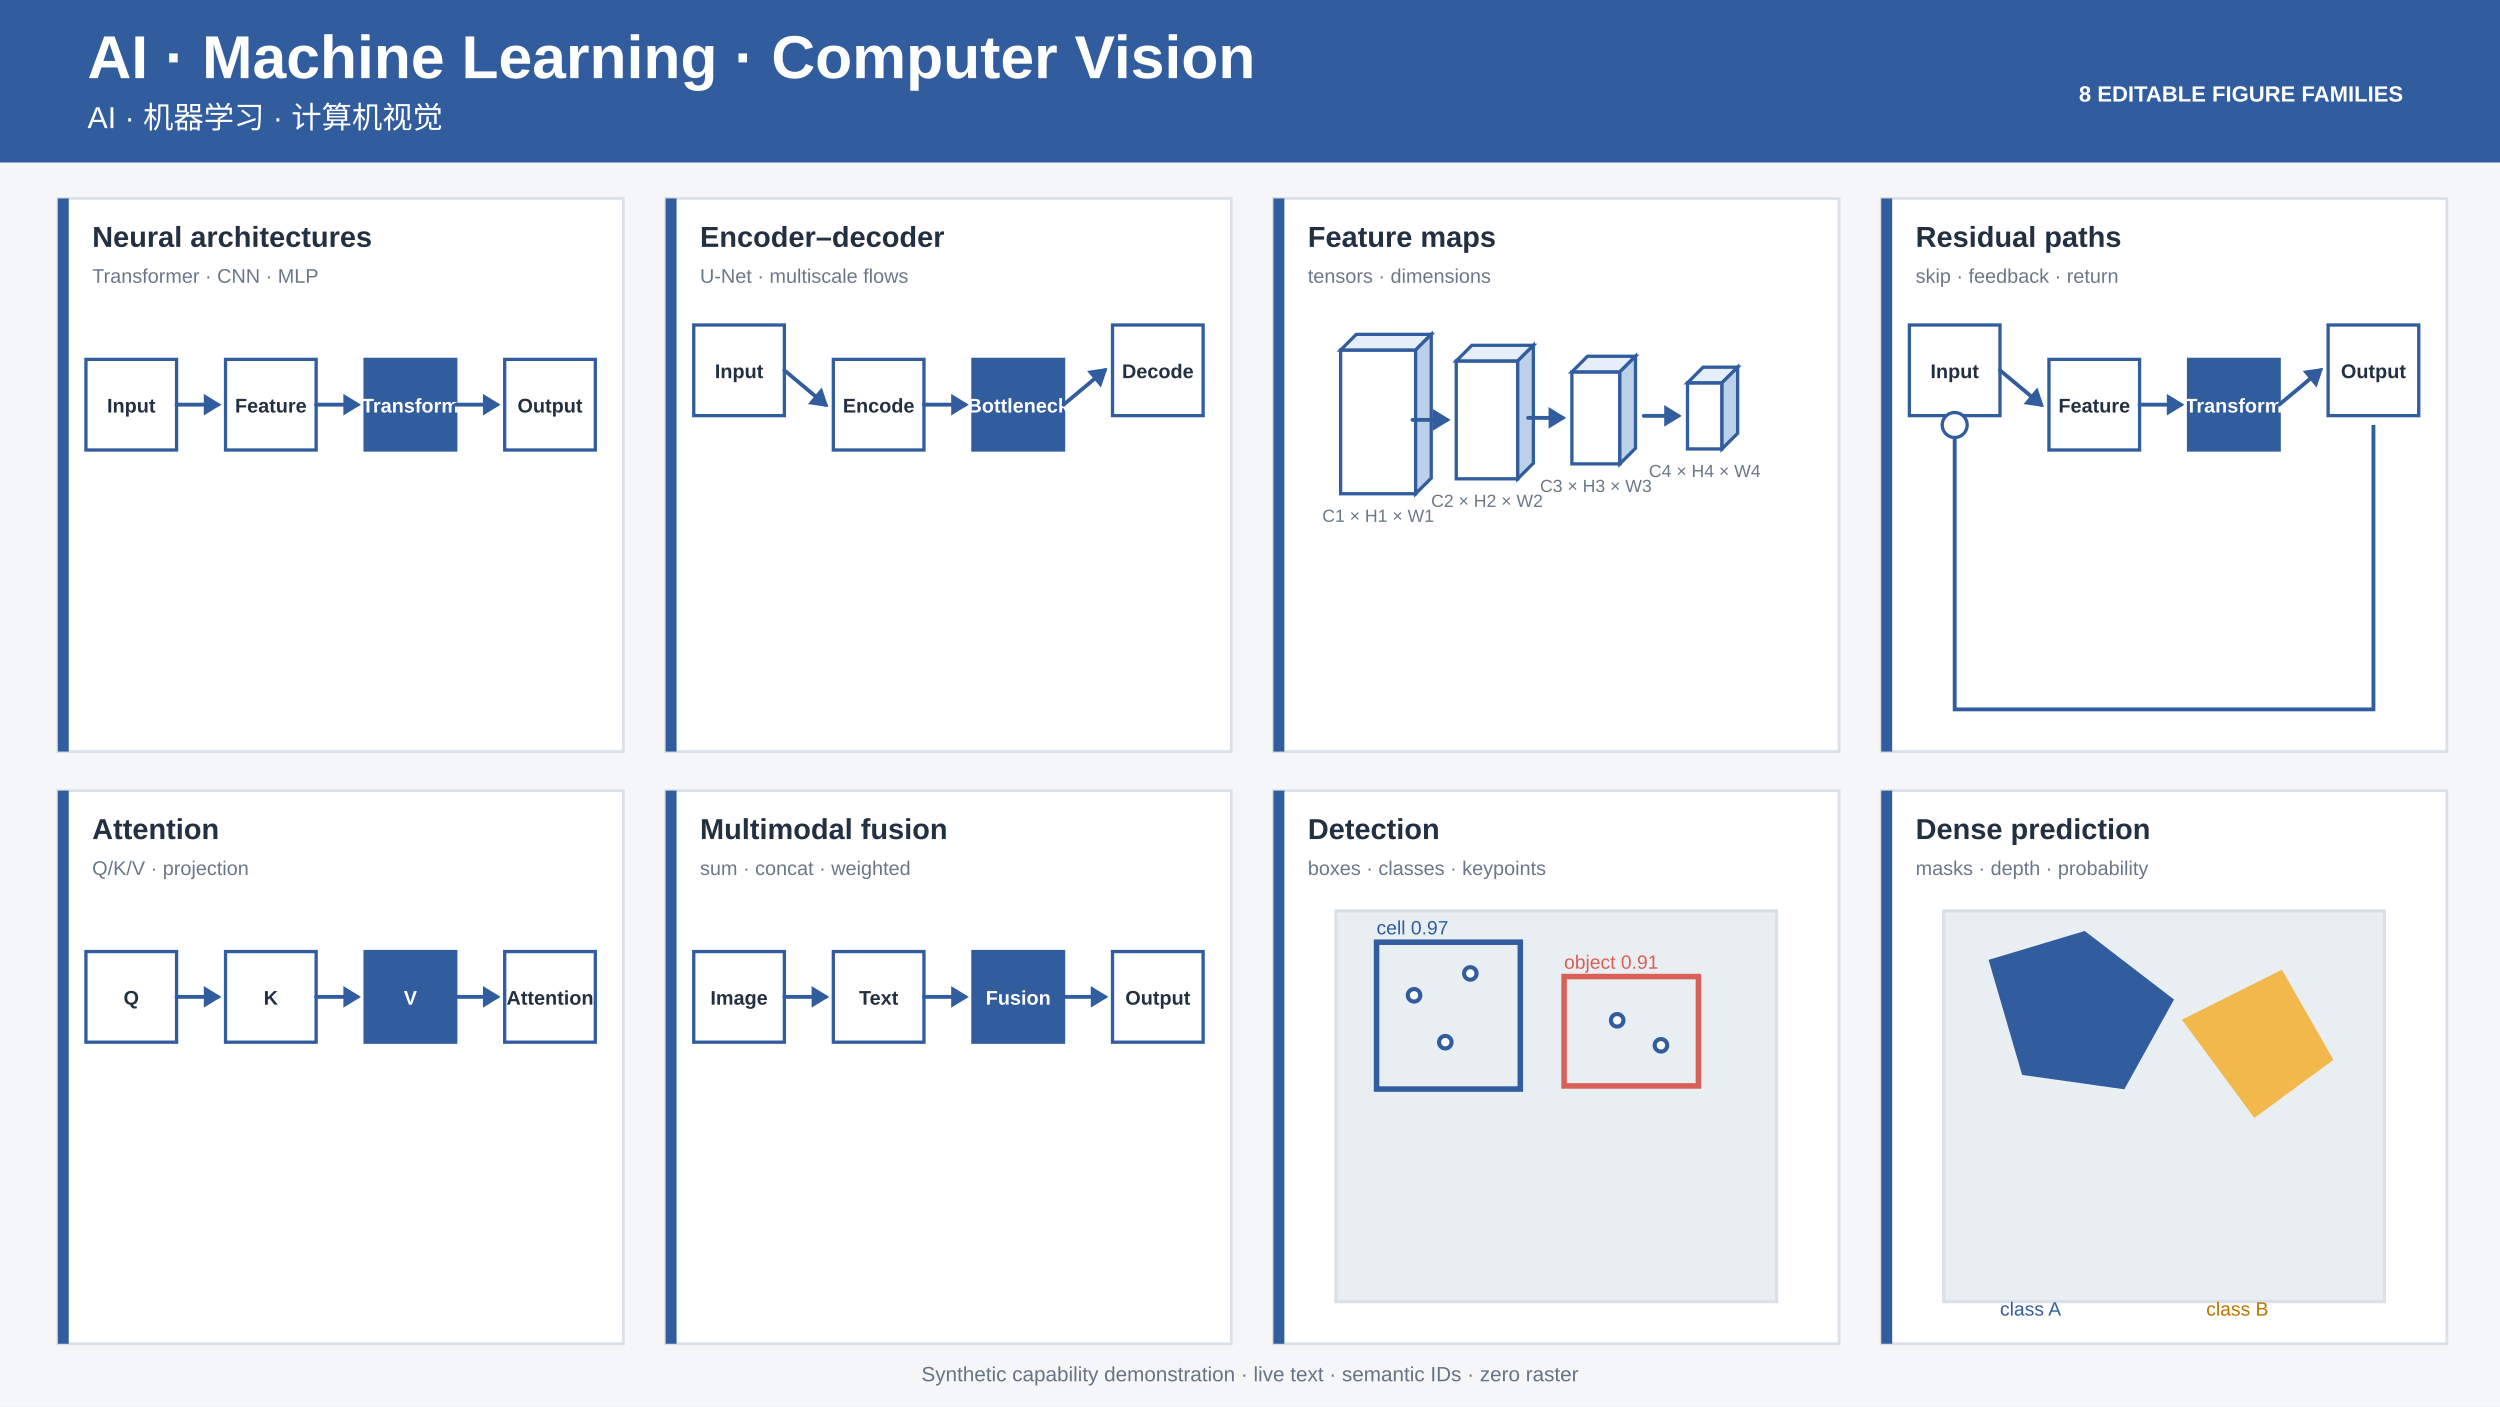
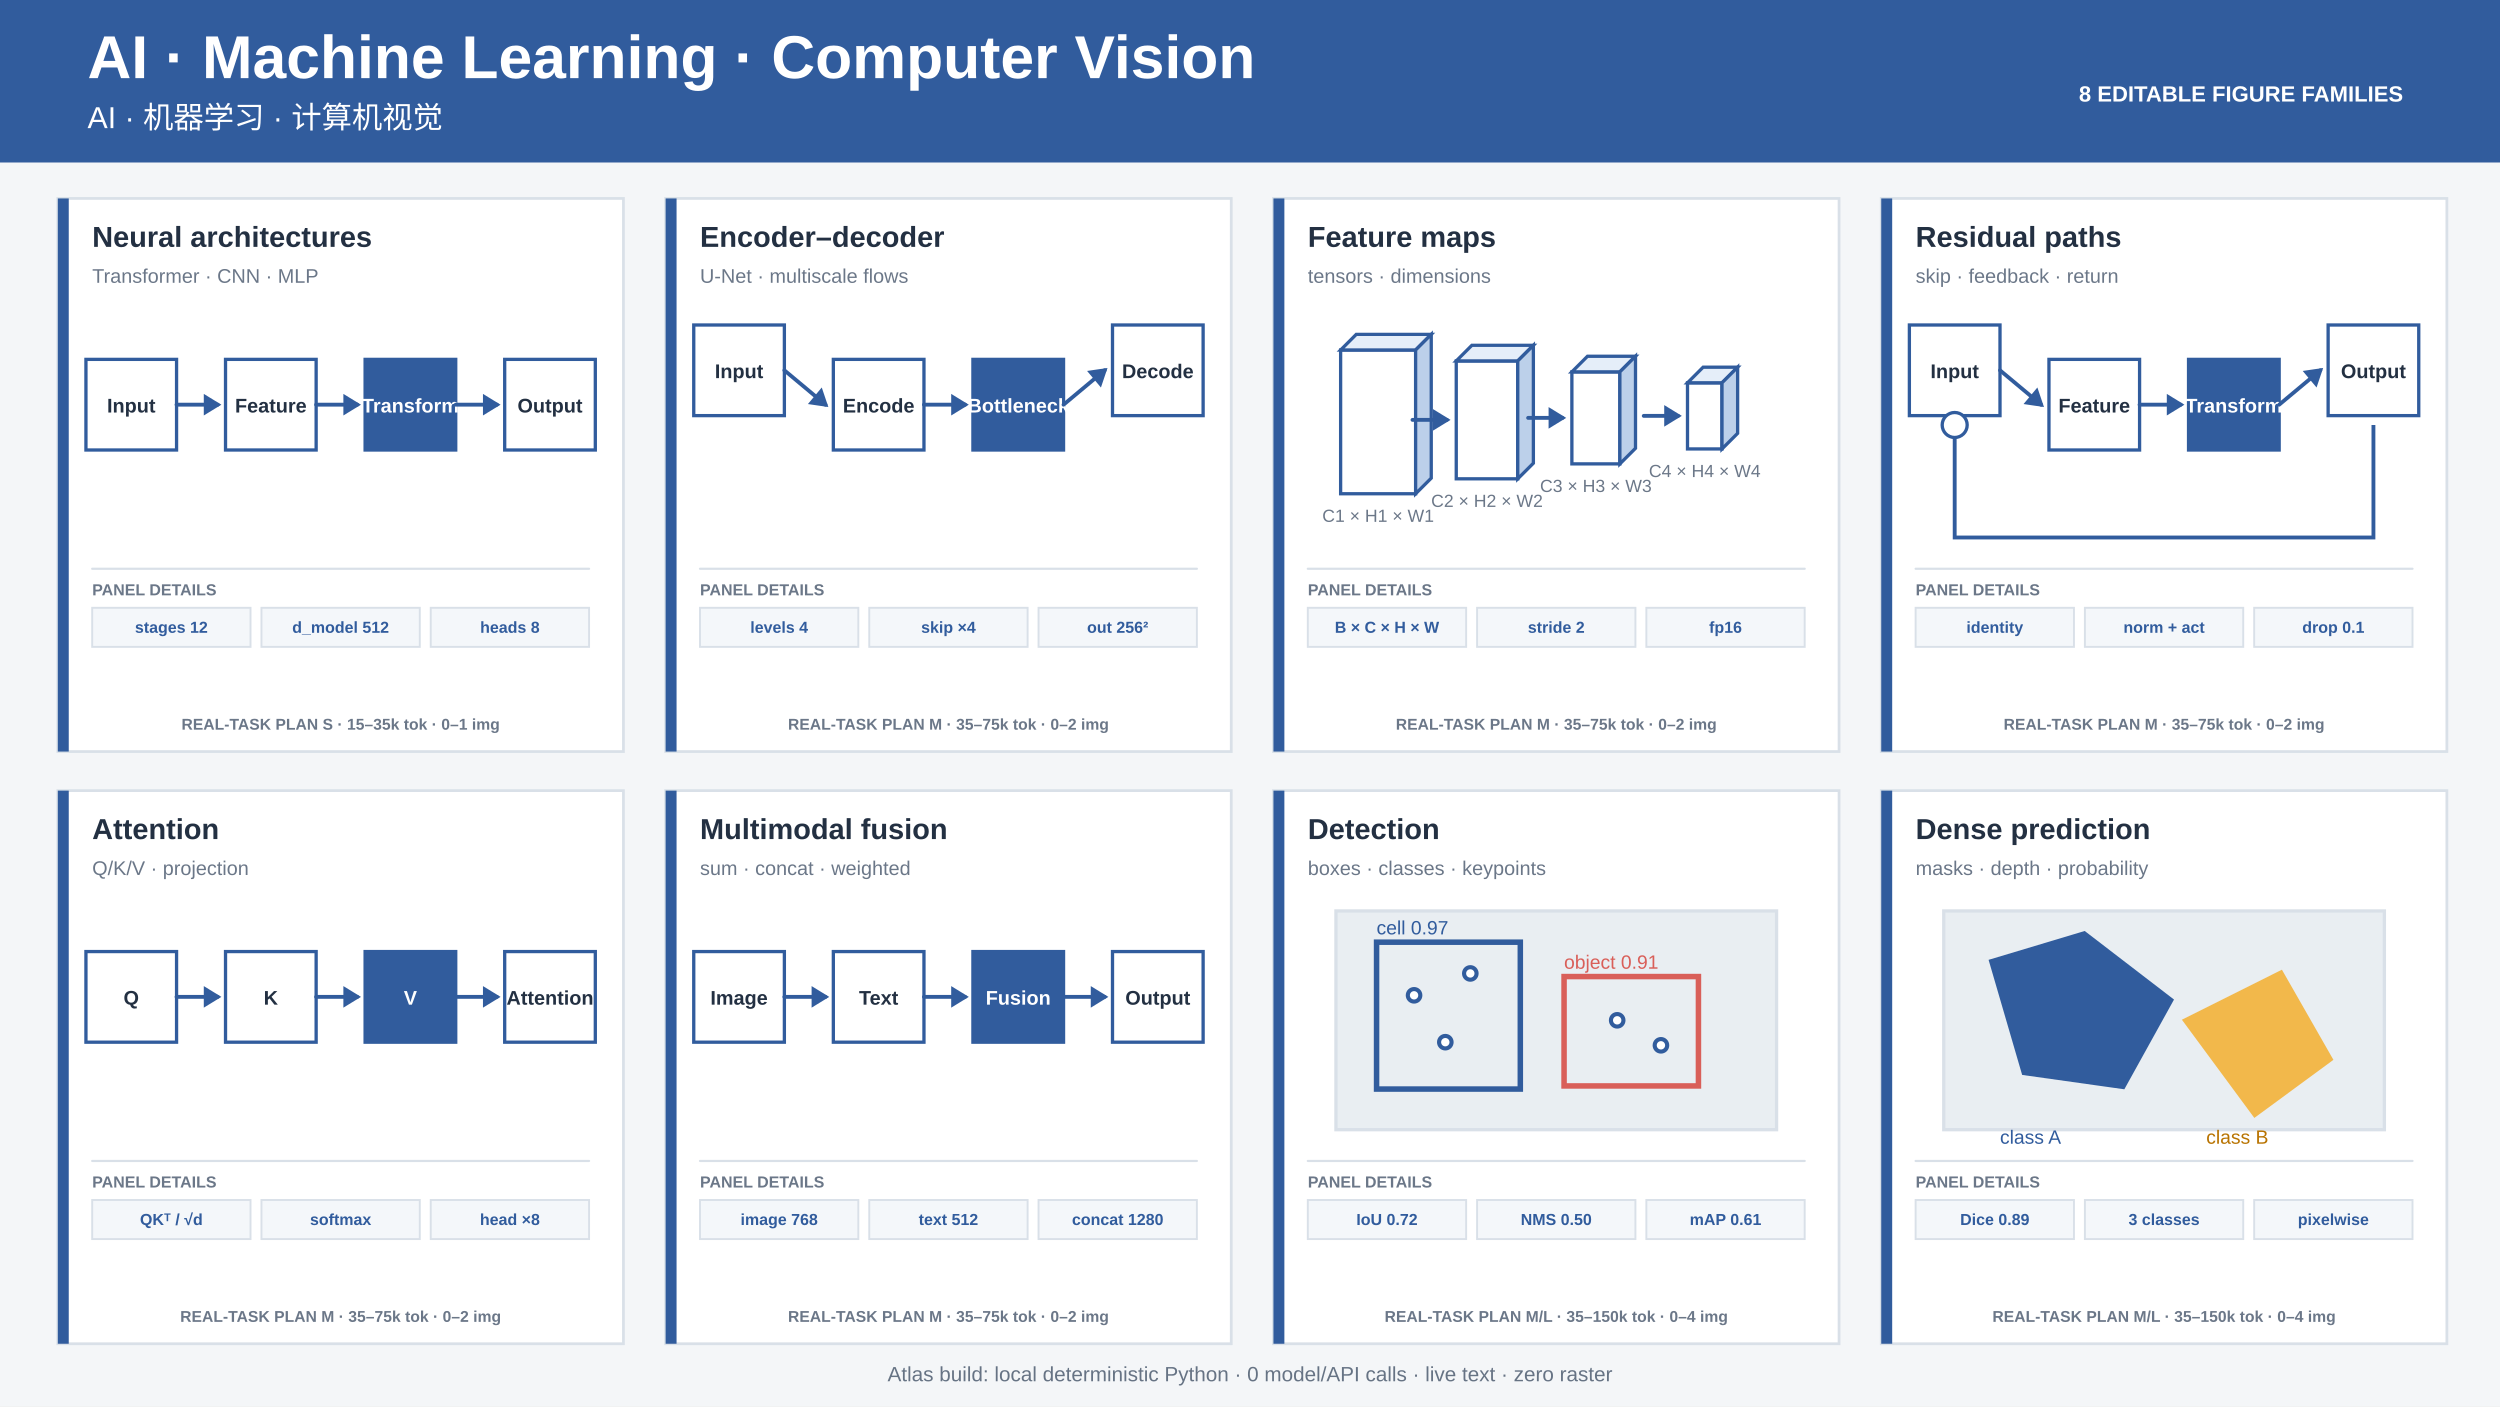
<svg xmlns="http://www.w3.org/2000/svg" width="320mm" height="180mm" viewBox="0 0 1209.449 680.315">
  <rect id="page-background" x="0" y="0" width="1209.449" height="680.315" fill="#F4F6F8" />
  <g id="raster-base" aria-label="Cleaned raster base">
</g>
  <g id="vector-overlay" aria-label="Editable vector overlay">
    <rect id="atlas.header.band" x="0" y="0" width="1209.449" height="78.614" fill="#315C9D" stroke="none" stroke-width="0.832px" />
    <text id="atlas.title" x="42.331" y="37.795" text-anchor="start" font-family="Arial" font-size="29.333px" fill="#FFFFFF" font-weight="bold" font-style="normal">AI · Machine Learning · Computer Vision</text>
    <text id="atlas.title.zh" x="42.331" y="61.984" text-anchor="start" font-family="Arial" font-size="14.667px" fill="#FFFFFF" font-weight="normal" font-style="normal">AI · 机器学习 · 计算机视觉</text>
    <text id="atlas.badge" x="1162.583" y="49.134" text-anchor="end" font-family="Arial" font-size="10.667px" fill="#FFFFFF" font-weight="bold" font-style="normal">8 EDITABLE FIGURE FAMILIES</text>
    <g id="card.01.pipeline" aria-label="Neural architectures: Transformer · CNN · MLP">
      <rect id="card.01.pipeline.card" x="27.968" y="96" width="273.638" height="267.591" fill="#FFFFFF" stroke="#D9E0E8" stroke-width="1.333px" />
      <rect id="card.01.pipeline.accent" x="27.968" y="96" width="5.291" height="267.591" fill="#315C9D" stroke="none" stroke-width="0.832px" />
      <text id="card.01.pipeline.title" x="44.598" y="119.433" text-anchor="start" font-family="Arial" font-size="14px" fill="#233042" font-weight="bold" font-style="normal">Neural architectures</text>
      <text id="card.01.pipeline.subtitle" x="44.598" y="136.819" text-anchor="start" font-family="Arial" font-size="9.6px" fill="#6B7788" font-weight="normal" font-style="normal">Transformer · CNN · MLP</text>
      <rect id="card.01.pipeline.block.0" x="41.575" y="173.858" width="43.843" height="43.843" fill="#FFFFFF" stroke="#315C9D" stroke-width="1.6px" />
      <text id="card.01.pipeline.label.0" x="63.496" y="199.559" text-anchor="middle" font-family="Arial" font-size="9.6px" fill="#233042" font-weight="bold" font-style="normal">Input</text>
      <rect id="card.01.pipeline.block.1" x="109.102" y="173.858" width="43.843" height="43.843" fill="#FFFFFF" stroke="#315C9D" stroke-width="1.6px" />
      <text id="card.01.pipeline.label.1" x="131.024" y="199.559" text-anchor="middle" font-family="Arial" font-size="9.6px" fill="#233042" font-weight="bold" font-style="normal">Feature</text>
      <line id="card.01.pipeline.flow.1.shaft" x1="85.417" y1="195.78" x2="105.323" y2="195.78" stroke="#315C9D" stroke-width="1.867px" stroke-linecap="round" />
      <polygon id="card.01.pipeline.flow.1.head" points="105.323,195.78 99.523,199.335 99.523,192.224" fill="#315C9D" stroke="#315C9D" stroke-width="1.867px" stroke-linecap="butt" stroke-linejoin="miter" />
      <rect id="card.01.pipeline.block.2" x="176.63" y="173.858" width="43.843" height="43.843" fill="#315C9D" stroke="#315C9D" stroke-width="1.6px" />
      <text id="card.01.pipeline.label.2" x="198.551" y="199.559" text-anchor="middle" font-family="Arial" font-size="9.6px" fill="#FFFFFF" font-weight="bold" font-style="normal">Transform</text>
      <line id="card.01.pipeline.flow.2.shaft" x1="152.945" y1="195.78" x2="172.85" y2="195.78" stroke="#315C9D" stroke-width="1.867px" stroke-linecap="round" />
      <polygon id="card.01.pipeline.flow.2.head" points="172.85,195.78 167.05,199.335 167.05,192.224" fill="#315C9D" stroke="#315C9D" stroke-width="1.867px" stroke-linecap="butt" stroke-linejoin="miter" />
      <rect id="card.01.pipeline.block.3" x="244.157" y="173.858" width="43.843" height="43.843" fill="#FFFFFF" stroke="#315C9D" stroke-width="1.6px" />
      <text id="card.01.pipeline.label.3" x="266.079" y="199.559" text-anchor="middle" font-family="Arial" font-size="9.6px" fill="#233042" font-weight="bold" font-style="normal">Output</text>
      <line id="card.01.pipeline.flow.3.shaft" x1="220.472" y1="195.78" x2="240.378" y2="195.78" stroke="#315C9D" stroke-width="1.867px" stroke-linecap="round" />
      <polygon id="card.01.pipeline.flow.3.head" points="240.378,195.78 234.578,199.335 234.578,192.224" fill="#315C9D" stroke="#315C9D" stroke-width="1.867px" stroke-linecap="butt" stroke-linejoin="miter" />
+       <line id="card.01.pipeline.detail.rule" x1="44.598" y1="275.15" x2="284.976" y2="275.15" stroke="#D9E0E8" stroke-width="1.067px" stroke-linecap="round" />
+       <text id="card.01.pipeline.detail.heading" x="44.598" y="288" text-anchor="start" font-family="Arial" font-size="7.733px" fill="#6B7788" font-weight="bold" font-style="normal">PANEL DETAILS</text>
+       <rect id="card.01.pipeline.detail.chip.0" x="44.598" y="294.047" width="76.598" height="18.898" fill="#F4F7FA" stroke="#D9E0E8" stroke-width="0.933px" />
+       <text id="card.01.pipeline.detail.value.0" x="82.898" y="306.142" text-anchor="middle" font-family="Arial" font-size="7.733px" fill="#315C9D" font-weight="bold" font-style="normal">stages 12</text>
+       <rect id="card.01.pipeline.detail.chip.1" x="126.488" y="294.047" width="76.598" height="18.898" fill="#F4F7FA" stroke="#D9E0E8" stroke-width="0.933px" />
+       <text id="card.01.pipeline.detail.value.1" x="164.787" y="306.142" text-anchor="middle" font-family="Arial" font-size="7.733px" fill="#315C9D" font-weight="bold" font-style="normal">d_model 512</text>
+       <rect id="card.01.pipeline.detail.chip.2" x="208.378" y="294.047" width="76.598" height="18.898" fill="#F4F7FA" stroke="#D9E0E8" stroke-width="0.933px" />
+       <text id="card.01.pipeline.detail.value.2" x="246.677" y="306.142" text-anchor="middle" font-family="Arial" font-size="7.733px" fill="#315C9D" font-weight="bold" font-style="normal">heads 8</text>
+       <text id="card.01.pipeline.consumption" x="164.787" y="353.008" text-anchor="middle" font-family="Arial" font-size="7.6px" fill="#6B7788" font-weight="bold" font-style="normal">REAL-TASK PLAN S · 15–35k tok · 0–1 img</text>
    </g>
    <g id="card.02.encoder" aria-label="Encoder–decoder: U-Net · multiscale flows">
      <rect id="card.02.encoder.card" x="322.016" y="96" width="273.638" height="267.591" fill="#FFFFFF" stroke="#D9E0E8" stroke-width="1.333px" />
      <rect id="card.02.encoder.accent" x="322.016" y="96" width="5.291" height="267.591" fill="#315C9D" stroke="none" stroke-width="0.832px" />
      <text id="card.02.encoder.title" x="338.646" y="119.433" text-anchor="start" font-family="Arial" font-size="14px" fill="#233042" font-weight="bold" font-style="normal">Encoder–decoder</text>
      <text id="card.02.encoder.subtitle" x="338.646" y="136.819" text-anchor="start" font-family="Arial" font-size="9.6px" fill="#6B7788" font-weight="normal" font-style="normal">U-Net · multiscale flows</text>
      <rect id="card.02.encoder.block.0" x="335.622" y="157.228" width="43.843" height="43.843" fill="#FFFFFF" stroke="#315C9D" stroke-width="1.6px" />
      <text id="card.02.encoder.label.0" x="357.543" y="182.929" text-anchor="middle" font-family="Arial" font-size="9.6px" fill="#233042" font-weight="bold" font-style="normal">Input</text>
      <rect id="card.02.encoder.block.1" x="403.15" y="173.858" width="43.843" height="43.843" fill="#FFFFFF" stroke="#315C9D" stroke-width="1.6px" />
      <text id="card.02.encoder.label.1" x="425.071" y="199.559" text-anchor="middle" font-family="Arial" font-size="9.6px" fill="#233042" font-weight="bold" font-style="normal">Encode</text>
      <line id="card.02.encoder.flow.1.shaft" x1="379.465" y1="179.15" x2="399.37" y2="195.78" stroke="#315C9D" stroke-width="1.867px" stroke-linecap="round" />
      <polygon id="card.02.encoder.flow.1.head" points="399.37,195.78 392.639,194.79 397.199,189.332" fill="#315C9D" stroke="#315C9D" stroke-width="1.867px" stroke-linecap="butt" stroke-linejoin="miter" />
      <rect id="card.02.encoder.block.2" x="470.677" y="173.858" width="43.843" height="43.843" fill="#315C9D" stroke="#315C9D" stroke-width="1.6px" />
      <text id="card.02.encoder.label.2" x="492.598" y="199.559" text-anchor="middle" font-family="Arial" font-size="9.6px" fill="#FFFFFF" font-weight="bold" font-style="normal">Bottleneck</text>
      <line id="card.02.encoder.flow.2.shaft" x1="446.992" y1="195.78" x2="466.898" y2="195.78" stroke="#315C9D" stroke-width="1.867px" stroke-linecap="round" />
      <polygon id="card.02.encoder.flow.2.head" points="466.898,195.78 461.098,199.335 461.098,192.224" fill="#315C9D" stroke="#315C9D" stroke-width="1.867px" stroke-linecap="butt" stroke-linejoin="miter" />
      <rect id="card.02.encoder.block.3" x="538.205" y="157.228" width="43.843" height="43.843" fill="#FFFFFF" stroke="#315C9D" stroke-width="1.6px" />
      <text id="card.02.encoder.label.3" x="560.126" y="182.929" text-anchor="middle" font-family="Arial" font-size="9.6px" fill="#233042" font-weight="bold" font-style="normal">Decode</text>
      <line id="card.02.encoder.flow.3.shaft" x1="514.52" y1="195.78" x2="534.425" y2="179.15" stroke="#315C9D" stroke-width="1.867px" stroke-linecap="round" />
      <polygon id="card.02.encoder.flow.3.head" points="534.425,179.15 532.254,185.597 527.694,180.139" fill="#315C9D" stroke="#315C9D" stroke-width="1.867px" stroke-linecap="butt" stroke-linejoin="miter" />
+       <line id="card.02.encoder.detail.rule" x1="338.646" y1="275.15" x2="579.024" y2="275.15" stroke="#D9E0E8" stroke-width="1.067px" stroke-linecap="round" />
+       <text id="card.02.encoder.detail.heading" x="338.646" y="288" text-anchor="start" font-family="Arial" font-size="7.733px" fill="#6B7788" font-weight="bold" font-style="normal">PANEL DETAILS</text>
+       <rect id="card.02.encoder.detail.chip.0" x="338.646" y="294.047" width="76.598" height="18.898" fill="#F4F7FA" stroke="#D9E0E8" stroke-width="0.933px" />
+       <text id="card.02.encoder.detail.value.0" x="376.945" y="306.142" text-anchor="middle" font-family="Arial" font-size="7.733px" fill="#315C9D" font-weight="bold" font-style="normal">levels 4</text>
+       <rect id="card.02.encoder.detail.chip.1" x="420.535" y="294.047" width="76.598" height="18.898" fill="#F4F7FA" stroke="#D9E0E8" stroke-width="0.933px" />
+       <text id="card.02.encoder.detail.value.1" x="458.835" y="306.142" text-anchor="middle" font-family="Arial" font-size="7.733px" fill="#315C9D" font-weight="bold" font-style="normal">skip ×4</text>
+       <rect id="card.02.encoder.detail.chip.2" x="502.425" y="294.047" width="76.598" height="18.898" fill="#F4F7FA" stroke="#D9E0E8" stroke-width="0.933px" />
+       <text id="card.02.encoder.detail.value.2" x="540.724" y="306.142" text-anchor="middle" font-family="Arial" font-size="7.733px" fill="#315C9D" font-weight="bold" font-style="normal">out 256²</text>
+       <text id="card.02.encoder.consumption" x="458.835" y="353.008" text-anchor="middle" font-family="Arial" font-size="7.6px" fill="#6B7788" font-weight="bold" font-style="normal">REAL-TASK PLAN M · 35–75k tok · 0–2 img</text>
    </g>
    <g id="card.03.cuboids" aria-label="Feature maps: tensors · dimensions">
      <rect id="card.03.cuboids.card" x="616.063" y="96" width="273.638" height="267.591" fill="#FFFFFF" stroke="#D9E0E8" stroke-width="1.333px" />
      <rect id="card.03.cuboids.accent" x="616.063" y="96" width="5.291" height="267.591" fill="#315C9D" stroke="none" stroke-width="0.832px" />
      <text id="card.03.cuboids.title" x="632.693" y="119.433" text-anchor="start" font-family="Arial" font-size="14px" fill="#233042" font-weight="bold" font-style="normal">Feature maps</text>
      <text id="card.03.cuboids.subtitle" x="632.693" y="136.819" text-anchor="start" font-family="Arial" font-size="9.6px" fill="#6B7788" font-weight="normal" font-style="normal">tensors · dimensions</text>
      <rect id="card.03.cuboids.tensor.0.front" x="648.567" y="169.323" width="36.283" height="69.543" fill="#FFFFFF" stroke="#315C9D" stroke-width="1.6px" />
      <polygon id="card.03.cuboids.tensor.0.top" points="648.567,169.323 656.126,161.764 692.409,161.764 684.85,169.323" fill="#E5EEF9" stroke="#315C9D" stroke-width="1.6px" stroke-linecap="butt" stroke-linejoin="miter" />
      <polygon id="card.03.cuboids.tensor.0.side" points="684.85,169.323 692.409,161.764 692.409,231.307 684.85,238.866" fill="#BCD0EA" stroke="#315C9D" stroke-width="1.6px" stroke-linecap="butt" stroke-linejoin="miter" />
      <text id="card.03.cuboids.dim.0" x="666.709" y="252.472" text-anchor="middle" font-family="Arial" font-size="8.533px" fill="#6B7788" font-weight="normal" font-style="normal">C1 × H1 × W1</text>
      <rect id="card.03.cuboids.tensor.1.front" x="704.504" y="174.614" width="29.752" height="57.026" fill="#FFFFFF" stroke="#315C9D" stroke-width="1.6px" />
      <polygon id="card.03.cuboids.tensor.1.top" points="704.504,174.614 712.063,167.055 741.815,167.055 734.256,174.614" fill="#E5EEF9" stroke="#315C9D" stroke-width="1.6px" stroke-linecap="butt" stroke-linejoin="miter" />
      <polygon id="card.03.cuboids.tensor.1.side" points="734.256,174.614 741.815,167.055 741.815,224.081 734.256,231.64" fill="#BCD0EA" stroke="#315C9D" stroke-width="1.6px" stroke-linecap="butt" stroke-linejoin="miter" />
      <text id="card.03.cuboids.dim.1" x="719.38" y="245.246" text-anchor="middle" font-family="Arial" font-size="8.533px" fill="#6B7788" font-weight="normal" font-style="normal">C2 × H2 × W2</text>
      <line id="card.03.cuboids.flow.1.shaft" x1="683.339" y1="203.127" x2="699.968" y2="203.127" stroke="#315C9D" stroke-width="1.867px" stroke-linecap="round" />
      <polygon id="card.03.cuboids.flow.1.head" points="699.968,203.127 694.169,206.683 694.169,199.571" fill="#315C9D" stroke="#315C9D" stroke-width="1.867px" stroke-linecap="butt" stroke-linejoin="miter" />
      <rect id="card.03.cuboids.tensor.2.front" x="760.441" y="179.905" width="23.221" height="44.508" fill="#FFFFFF" stroke="#315C9D" stroke-width="1.6px" />
      <polygon id="card.03.cuboids.tensor.2.top" points="760.441,179.905 768,172.346 791.221,172.346 783.662,179.905" fill="#E5EEF9" stroke="#315C9D" stroke-width="1.6px" stroke-linecap="butt" stroke-linejoin="miter" />
      <polygon id="card.03.cuboids.tensor.2.side" points="783.662,179.905 791.221,172.346 791.221,216.854 783.662,224.413" fill="#BCD0EA" stroke="#315C9D" stroke-width="1.6px" stroke-linecap="butt" stroke-linejoin="miter" />
      <text id="card.03.cuboids.dim.2" x="772.052" y="238.019" text-anchor="middle" font-family="Arial" font-size="8.533px" fill="#6B7788" font-weight="normal" font-style="normal">C3 × H3 × W3</text>
      <line id="card.03.cuboids.flow.2.shaft" x1="739.276" y1="202.159" x2="755.905" y2="202.159" stroke="#315C9D" stroke-width="1.867px" stroke-linecap="round" />
      <polygon id="card.03.cuboids.flow.2.head" points="755.905,202.159 750.106,205.715 750.106,198.603" fill="#315C9D" stroke="#315C9D" stroke-width="1.867px" stroke-linecap="butt" stroke-linejoin="miter" />
      <rect id="card.03.cuboids.tensor.3.front" x="816.378" y="185.197" width="16.69" height="31.99" fill="#FFFFFF" stroke="#315C9D" stroke-width="1.6px" />
      <polygon id="card.03.cuboids.tensor.3.top" points="816.378,185.197 823.937,177.638 840.627,177.638 833.068,185.197" fill="#E5EEF9" stroke="#315C9D" stroke-width="1.6px" stroke-linecap="butt" stroke-linejoin="miter" />
      <polygon id="card.03.cuboids.tensor.3.side" points="833.068,185.197 840.627,177.638 840.627,209.628 833.068,217.187" fill="#BCD0EA" stroke="#315C9D" stroke-width="1.6px" stroke-linecap="butt" stroke-linejoin="miter" />
      <text id="card.03.cuboids.dim.3" x="824.723" y="230.793" text-anchor="middle" font-family="Arial" font-size="8.533px" fill="#6B7788" font-weight="normal" font-style="normal">C4 × H4 × W4</text>
      <line id="card.03.cuboids.flow.3.shaft" x1="795.213" y1="201.192" x2="811.842" y2="201.192" stroke="#315C9D" stroke-width="1.867px" stroke-linecap="round" />
      <polygon id="card.03.cuboids.flow.3.head" points="811.842,201.192 806.043,204.748 806.043,197.636" fill="#315C9D" stroke="#315C9D" stroke-width="1.867px" stroke-linecap="butt" stroke-linejoin="miter" />
+       <line id="card.03.cuboids.detail.rule" x1="632.693" y1="275.15" x2="873.071" y2="275.15" stroke="#D9E0E8" stroke-width="1.067px" stroke-linecap="round" />
+       <text id="card.03.cuboids.detail.heading" x="632.693" y="288" text-anchor="start" font-family="Arial" font-size="7.733px" fill="#6B7788" font-weight="bold" font-style="normal">PANEL DETAILS</text>
+       <rect id="card.03.cuboids.detail.chip.0" x="632.693" y="294.047" width="76.598" height="18.898" fill="#F4F7FA" stroke="#D9E0E8" stroke-width="0.933px" />
+       <text id="card.03.cuboids.detail.value.0" x="670.992" y="306.142" text-anchor="middle" font-family="Arial" font-size="7.733px" fill="#315C9D" font-weight="bold" font-style="normal">B × C × H × W</text>
+       <rect id="card.03.cuboids.detail.chip.1" x="714.583" y="294.047" width="76.598" height="18.898" fill="#F4F7FA" stroke="#D9E0E8" stroke-width="0.933px" />
+       <text id="card.03.cuboids.detail.value.1" x="752.882" y="306.142" text-anchor="middle" font-family="Arial" font-size="7.733px" fill="#315C9D" font-weight="bold" font-style="normal">stride 2</text>
+       <rect id="card.03.cuboids.detail.chip.2" x="796.472" y="294.047" width="76.598" height="18.898" fill="#F4F7FA" stroke="#D9E0E8" stroke-width="0.933px" />
+       <text id="card.03.cuboids.detail.value.2" x="834.772" y="306.142" text-anchor="middle" font-family="Arial" font-size="7.733px" fill="#315C9D" font-weight="bold" font-style="normal">fp16</text>
+       <text id="card.03.cuboids.consumption" x="752.882" y="353.008" text-anchor="middle" font-family="Arial" font-size="7.6px" fill="#6B7788" font-weight="bold" font-style="normal">REAL-TASK PLAN M · 35–75k tok · 0–2 img</text>
    </g>
    <g id="card.04.residual" aria-label="Residual paths: skip · feedback · return">
      <rect id="card.04.residual.card" x="910.11" y="96" width="273.638" height="267.591" fill="#FFFFFF" stroke="#D9E0E8" stroke-width="1.333px" />
      <rect id="card.04.residual.accent" x="910.11" y="96" width="5.291" height="267.591" fill="#315C9D" stroke="none" stroke-width="0.832px" />
      <text id="card.04.residual.title" x="926.74" y="119.433" text-anchor="start" font-family="Arial" font-size="14px" fill="#233042" font-weight="bold" font-style="normal">Residual paths</text>
      <text id="card.04.residual.subtitle" x="926.74" y="136.819" text-anchor="start" font-family="Arial" font-size="9.6px" fill="#6B7788" font-weight="normal" font-style="normal">skip · feedback · return</text>
      <rect id="card.04.residual.block.0" x="923.716" y="157.228" width="43.843" height="43.843" fill="#FFFFFF" stroke="#315C9D" stroke-width="1.6px" />
      <text id="card.04.residual.label.0" x="945.638" y="182.929" text-anchor="middle" font-family="Arial" font-size="9.6px" fill="#233042" font-weight="bold" font-style="normal">Input</text>
      <rect id="card.04.residual.block.1" x="991.244" y="173.858" width="43.843" height="43.843" fill="#FFFFFF" stroke="#315C9D" stroke-width="1.6px" />
      <text id="card.04.residual.label.1" x="1013.165" y="199.559" text-anchor="middle" font-family="Arial" font-size="9.6px" fill="#233042" font-weight="bold" font-style="normal">Feature</text>
      <line id="card.04.residual.flow.1.shaft" x1="967.559" y1="179.15" x2="987.465" y2="195.78" stroke="#315C9D" stroke-width="1.867px" stroke-linecap="round" />
      <polygon id="card.04.residual.flow.1.head" points="987.465,195.78 980.734,194.79 985.293,189.332" fill="#315C9D" stroke="#315C9D" stroke-width="1.867px" stroke-linecap="butt" stroke-linejoin="miter" />
      <rect id="card.04.residual.block.2" x="1058.772" y="173.858" width="43.843" height="43.843" fill="#315C9D" stroke="#315C9D" stroke-width="1.6px" />
      <text id="card.04.residual.label.2" x="1080.693" y="199.559" text-anchor="middle" font-family="Arial" font-size="9.6px" fill="#FFFFFF" font-weight="bold" font-style="normal">Transform</text>
      <line id="card.04.residual.flow.2.shaft" x1="1035.087" y1="195.78" x2="1054.992" y2="195.78" stroke="#315C9D" stroke-width="1.867px" stroke-linecap="round" />
      <polygon id="card.04.residual.flow.2.head" points="1054.992,195.78 1049.192,199.335 1049.192,192.224" fill="#315C9D" stroke="#315C9D" stroke-width="1.867px" stroke-linecap="butt" stroke-linejoin="miter" />
      <rect id="card.04.residual.block.3" x="1126.299" y="157.228" width="43.843" height="43.843" fill="#FFFFFF" stroke="#315C9D" stroke-width="1.6px" />
      <text id="card.04.residual.label.3" x="1148.22" y="182.929" text-anchor="middle" font-family="Arial" font-size="9.6px" fill="#233042" font-weight="bold" font-style="normal">Output</text>
      <line id="card.04.residual.flow.3.shaft" x1="1102.614" y1="195.78" x2="1122.52" y2="179.15" stroke="#315C9D" stroke-width="1.867px" stroke-linecap="round" />
      <polygon id="card.04.residual.flow.3.head" points="1122.52,179.15 1120.349,185.597 1115.789,180.139" fill="#315C9D" stroke="#315C9D" stroke-width="1.867px" stroke-linecap="butt" stroke-linejoin="miter" />
-       <polyline id="card.04.residual.return" points="1148.22,205.606 1148.22,343.181 945.638,343.181 945.638,205.606" fill="none" stroke="#315C9D" stroke-width="1.867px" />
+       <polyline id="card.04.residual.return" points="1148.22,205.606 1148.22,260.031 945.638,260.031 945.638,205.606" fill="none" stroke="#315C9D" stroke-width="1.867px" />
      <ellipse id="card.04.residual.sum" cx="945.638" cy="205.606" rx="6.047" ry="6.047" fill="#FFFFFF" stroke="#315C9D" stroke-width="1.6px" />
+       <line id="card.04.residual.detail.rule" x1="926.74" y1="275.15" x2="1167.118" y2="275.15" stroke="#D9E0E8" stroke-width="1.067px" stroke-linecap="round" />
+       <text id="card.04.residual.detail.heading" x="926.74" y="288" text-anchor="start" font-family="Arial" font-size="7.733px" fill="#6B7788" font-weight="bold" font-style="normal">PANEL DETAILS</text>
+       <rect id="card.04.residual.detail.chip.0" x="926.74" y="294.047" width="76.598" height="18.898" fill="#F4F7FA" stroke="#D9E0E8" stroke-width="0.933px" />
+       <text id="card.04.residual.detail.value.0" x="965.039" y="306.142" text-anchor="middle" font-family="Arial" font-size="7.733px" fill="#315C9D" font-weight="bold" font-style="normal">identity</text>
+       <rect id="card.04.residual.detail.chip.1" x="1008.63" y="294.047" width="76.598" height="18.898" fill="#F4F7FA" stroke="#D9E0E8" stroke-width="0.933px" />
+       <text id="card.04.residual.detail.value.1" x="1046.929" y="306.142" text-anchor="middle" font-family="Arial" font-size="7.733px" fill="#315C9D" font-weight="bold" font-style="normal">norm + act</text>
+       <rect id="card.04.residual.detail.chip.2" x="1090.52" y="294.047" width="76.598" height="18.898" fill="#F4F7FA" stroke="#D9E0E8" stroke-width="0.933px" />
+       <text id="card.04.residual.detail.value.2" x="1128.819" y="306.142" text-anchor="middle" font-family="Arial" font-size="7.733px" fill="#315C9D" font-weight="bold" font-style="normal">drop 0.1</text>
+       <text id="card.04.residual.consumption" x="1046.929" y="353.008" text-anchor="middle" font-family="Arial" font-size="7.6px" fill="#6B7788" font-weight="bold" font-style="normal">REAL-TASK PLAN M · 35–75k tok · 0–2 img</text>
    </g>
    <g id="card.05.attention" aria-label="Attention: Q/K/V · projection">
      <rect id="card.05.attention.card" x="27.968" y="382.488" width="273.638" height="267.591" fill="#FFFFFF" stroke="#D9E0E8" stroke-width="1.333px" />
      <rect id="card.05.attention.accent" x="27.968" y="382.488" width="5.291" height="267.591" fill="#315C9D" stroke="none" stroke-width="0.832px" />
      <text id="card.05.attention.title" x="44.598" y="405.921" text-anchor="start" font-family="Arial" font-size="14px" fill="#233042" font-weight="bold" font-style="normal">Attention</text>
      <text id="card.05.attention.subtitle" x="44.598" y="423.307" text-anchor="start" font-family="Arial" font-size="9.6px" fill="#6B7788" font-weight="normal" font-style="normal">Q/K/V · projection</text>
      <rect id="card.05.attention.block.0" x="41.575" y="460.346" width="43.843" height="43.843" fill="#FFFFFF" stroke="#315C9D" stroke-width="1.6px" />
      <text id="card.05.attention.label.0" x="63.496" y="486.047" text-anchor="middle" font-family="Arial" font-size="9.6px" fill="#233042" font-weight="bold" font-style="normal">Q</text>
      <rect id="card.05.attention.block.1" x="109.102" y="460.346" width="43.843" height="43.843" fill="#FFFFFF" stroke="#315C9D" stroke-width="1.6px" />
      <text id="card.05.attention.label.1" x="131.024" y="486.047" text-anchor="middle" font-family="Arial" font-size="9.6px" fill="#233042" font-weight="bold" font-style="normal">K</text>
      <line id="card.05.attention.flow.1.shaft" x1="85.417" y1="482.268" x2="105.323" y2="482.268" stroke="#315C9D" stroke-width="1.867px" stroke-linecap="round" />
      <polygon id="card.05.attention.flow.1.head" points="105.323,482.268 99.523,485.824 99.523,478.712" fill="#315C9D" stroke="#315C9D" stroke-width="1.867px" stroke-linecap="butt" stroke-linejoin="miter" />
      <rect id="card.05.attention.block.2" x="176.63" y="460.346" width="43.843" height="43.843" fill="#315C9D" stroke="#315C9D" stroke-width="1.6px" />
      <text id="card.05.attention.label.2" x="198.551" y="486.047" text-anchor="middle" font-family="Arial" font-size="9.6px" fill="#FFFFFF" font-weight="bold" font-style="normal">V</text>
      <line id="card.05.attention.flow.2.shaft" x1="152.945" y1="482.268" x2="172.85" y2="482.268" stroke="#315C9D" stroke-width="1.867px" stroke-linecap="round" />
      <polygon id="card.05.attention.flow.2.head" points="172.85,482.268 167.05,485.824 167.05,478.712" fill="#315C9D" stroke="#315C9D" stroke-width="1.867px" stroke-linecap="butt" stroke-linejoin="miter" />
      <rect id="card.05.attention.block.3" x="244.157" y="460.346" width="43.843" height="43.843" fill="#FFFFFF" stroke="#315C9D" stroke-width="1.6px" />
      <text id="card.05.attention.label.3" x="266.079" y="486.047" text-anchor="middle" font-family="Arial" font-size="9.6px" fill="#233042" font-weight="bold" font-style="normal">Attention</text>
      <line id="card.05.attention.flow.3.shaft" x1="220.472" y1="482.268" x2="240.378" y2="482.268" stroke="#315C9D" stroke-width="1.867px" stroke-linecap="round" />
      <polygon id="card.05.attention.flow.3.head" points="240.378,482.268 234.578,485.824 234.578,478.712" fill="#315C9D" stroke="#315C9D" stroke-width="1.867px" stroke-linecap="butt" stroke-linejoin="miter" />
+       <line id="card.05.attention.detail.rule" x1="44.598" y1="561.638" x2="284.976" y2="561.638" stroke="#D9E0E8" stroke-width="1.067px" stroke-linecap="round" />
+       <text id="card.05.attention.detail.heading" x="44.598" y="574.488" text-anchor="start" font-family="Arial" font-size="7.733px" fill="#6B7788" font-weight="bold" font-style="normal">PANEL DETAILS</text>
+       <rect id="card.05.attention.detail.chip.0" x="44.598" y="580.535" width="76.598" height="18.898" fill="#F4F7FA" stroke="#D9E0E8" stroke-width="0.933px" />
+       <text id="card.05.attention.detail.value.0" x="82.898" y="592.63" text-anchor="middle" font-family="Arial" font-size="7.733px" fill="#315C9D" font-weight="bold" font-style="normal">QKᵀ / √d</text>
+       <rect id="card.05.attention.detail.chip.1" x="126.488" y="580.535" width="76.598" height="18.898" fill="#F4F7FA" stroke="#D9E0E8" stroke-width="0.933px" />
+       <text id="card.05.attention.detail.value.1" x="164.787" y="592.63" text-anchor="middle" font-family="Arial" font-size="7.733px" fill="#315C9D" font-weight="bold" font-style="normal">softmax</text>
+       <rect id="card.05.attention.detail.chip.2" x="208.378" y="580.535" width="76.598" height="18.898" fill="#F4F7FA" stroke="#D9E0E8" stroke-width="0.933px" />
+       <text id="card.05.attention.detail.value.2" x="246.677" y="592.63" text-anchor="middle" font-family="Arial" font-size="7.733px" fill="#315C9D" font-weight="bold" font-style="normal">head ×8</text>
+       <text id="card.05.attention.consumption" x="164.787" y="639.496" text-anchor="middle" font-family="Arial" font-size="7.6px" fill="#6B7788" font-weight="bold" font-style="normal">REAL-TASK PLAN M · 35–75k tok · 0–2 img</text>
    </g>
    <g id="card.06.fusion" aria-label="Multimodal fusion: sum · concat · weighted">
      <rect id="card.06.fusion.card" x="322.016" y="382.488" width="273.638" height="267.591" fill="#FFFFFF" stroke="#D9E0E8" stroke-width="1.333px" />
      <rect id="card.06.fusion.accent" x="322.016" y="382.488" width="5.291" height="267.591" fill="#315C9D" stroke="none" stroke-width="0.832px" />
      <text id="card.06.fusion.title" x="338.646" y="405.921" text-anchor="start" font-family="Arial" font-size="14px" fill="#233042" font-weight="bold" font-style="normal">Multimodal fusion</text>
      <text id="card.06.fusion.subtitle" x="338.646" y="423.307" text-anchor="start" font-family="Arial" font-size="9.6px" fill="#6B7788" font-weight="normal" font-style="normal">sum · concat · weighted</text>
      <rect id="card.06.fusion.block.0" x="335.622" y="460.346" width="43.843" height="43.843" fill="#FFFFFF" stroke="#315C9D" stroke-width="1.6px" />
      <text id="card.06.fusion.label.0" x="357.543" y="486.047" text-anchor="middle" font-family="Arial" font-size="9.6px" fill="#233042" font-weight="bold" font-style="normal">Image</text>
      <rect id="card.06.fusion.block.1" x="403.15" y="460.346" width="43.843" height="43.843" fill="#FFFFFF" stroke="#315C9D" stroke-width="1.6px" />
      <text id="card.06.fusion.label.1" x="425.071" y="486.047" text-anchor="middle" font-family="Arial" font-size="9.6px" fill="#233042" font-weight="bold" font-style="normal">Text</text>
      <line id="card.06.fusion.flow.1.shaft" x1="379.465" y1="482.268" x2="399.37" y2="482.268" stroke="#315C9D" stroke-width="1.867px" stroke-linecap="round" />
      <polygon id="card.06.fusion.flow.1.head" points="399.37,482.268 393.57,485.824 393.57,478.712" fill="#315C9D" stroke="#315C9D" stroke-width="1.867px" stroke-linecap="butt" stroke-linejoin="miter" />
      <rect id="card.06.fusion.block.2" x="470.677" y="460.346" width="43.843" height="43.843" fill="#315C9D" stroke="#315C9D" stroke-width="1.6px" />
      <text id="card.06.fusion.label.2" x="492.598" y="486.047" text-anchor="middle" font-family="Arial" font-size="9.6px" fill="#FFFFFF" font-weight="bold" font-style="normal">Fusion</text>
      <line id="card.06.fusion.flow.2.shaft" x1="446.992" y1="482.268" x2="466.898" y2="482.268" stroke="#315C9D" stroke-width="1.867px" stroke-linecap="round" />
      <polygon id="card.06.fusion.flow.2.head" points="466.898,482.268 461.098,485.824 461.098,478.712" fill="#315C9D" stroke="#315C9D" stroke-width="1.867px" stroke-linecap="butt" stroke-linejoin="miter" />
      <rect id="card.06.fusion.block.3" x="538.205" y="460.346" width="43.843" height="43.843" fill="#FFFFFF" stroke="#315C9D" stroke-width="1.6px" />
      <text id="card.06.fusion.label.3" x="560.126" y="486.047" text-anchor="middle" font-family="Arial" font-size="9.6px" fill="#233042" font-weight="bold" font-style="normal">Output</text>
      <line id="card.06.fusion.flow.3.shaft" x1="514.52" y1="482.268" x2="534.425" y2="482.268" stroke="#315C9D" stroke-width="1.867px" stroke-linecap="round" />
      <polygon id="card.06.fusion.flow.3.head" points="534.425,482.268 528.625,485.824 528.625,478.712" fill="#315C9D" stroke="#315C9D" stroke-width="1.867px" stroke-linecap="butt" stroke-linejoin="miter" />
+       <line id="card.06.fusion.detail.rule" x1="338.646" y1="561.638" x2="579.024" y2="561.638" stroke="#D9E0E8" stroke-width="1.067px" stroke-linecap="round" />
+       <text id="card.06.fusion.detail.heading" x="338.646" y="574.488" text-anchor="start" font-family="Arial" font-size="7.733px" fill="#6B7788" font-weight="bold" font-style="normal">PANEL DETAILS</text>
+       <rect id="card.06.fusion.detail.chip.0" x="338.646" y="580.535" width="76.598" height="18.898" fill="#F4F7FA" stroke="#D9E0E8" stroke-width="0.933px" />
+       <text id="card.06.fusion.detail.value.0" x="376.945" y="592.63" text-anchor="middle" font-family="Arial" font-size="7.733px" fill="#315C9D" font-weight="bold" font-style="normal">image 768</text>
+       <rect id="card.06.fusion.detail.chip.1" x="420.535" y="580.535" width="76.598" height="18.898" fill="#F4F7FA" stroke="#D9E0E8" stroke-width="0.933px" />
+       <text id="card.06.fusion.detail.value.1" x="458.835" y="592.63" text-anchor="middle" font-family="Arial" font-size="7.733px" fill="#315C9D" font-weight="bold" font-style="normal">text 512</text>
+       <rect id="card.06.fusion.detail.chip.2" x="502.425" y="580.535" width="76.598" height="18.898" fill="#F4F7FA" stroke="#D9E0E8" stroke-width="0.933px" />
+       <text id="card.06.fusion.detail.value.2" x="540.724" y="592.63" text-anchor="middle" font-family="Arial" font-size="7.733px" fill="#315C9D" font-weight="bold" font-style="normal">concat 1280</text>
+       <text id="card.06.fusion.consumption" x="458.835" y="639.496" text-anchor="middle" font-family="Arial" font-size="7.6px" fill="#6B7788" font-weight="bold" font-style="normal">REAL-TASK PLAN M · 35–75k tok · 0–2 img</text>
    </g>
    <g id="card.07.detection" aria-label="Detection: boxes · classes · keypoints">
      <rect id="card.07.detection.card" x="616.063" y="382.488" width="273.638" height="267.591" fill="#FFFFFF" stroke="#D9E0E8" stroke-width="1.333px" />
      <rect id="card.07.detection.accent" x="616.063" y="382.488" width="5.291" height="267.591" fill="#315C9D" stroke="none" stroke-width="0.832px" />
      <text id="card.07.detection.title" x="632.693" y="405.921" text-anchor="start" font-family="Arial" font-size="14px" fill="#233042" font-weight="bold" font-style="normal">Detection</text>
      <text id="card.07.detection.subtitle" x="632.693" y="423.307" text-anchor="start" font-family="Arial" font-size="9.6px" fill="#6B7788" font-weight="normal" font-style="normal">boxes · classes · keypoints</text>
-       <rect id="card.07.detection.image" x="646.299" y="440.693" width="213.165" height="188.976" fill="#E9EEF2" stroke="#D9E0E8" stroke-width="1.6px" />
+       <rect id="card.07.detection.image" x="646.299" y="440.693" width="213.165" height="105.827" fill="#E9EEF2" stroke="#D9E0E8" stroke-width="1.6px" />
      <rect id="card.07.detection.bbox.a" x="665.953" y="455.811" width="69.543" height="71.055" fill="none" stroke="#315C9D" stroke-width="2.667px" />
      <rect id="card.07.detection.bbox.b" x="756.661" y="472.441" width="65.008" height="52.913" fill="none" stroke="#D95F59" stroke-width="2.667px" />
      <text id="card.07.detection.class.a" x="665.953" y="452.031" text-anchor="start" font-family="Arial" font-size="9.333px" fill="#315C9D" font-weight="normal" font-style="normal">cell 0.97</text>
      <text id="card.07.detection.class.b" x="756.661" y="468.661" text-anchor="start" font-family="Arial" font-size="9.333px" fill="#D95F59" font-weight="normal" font-style="normal">object 0.91</text>
      <ellipse id="card.07.detection.keypoint.0" cx="684.095" cy="481.512" rx="3.024" ry="3.024" fill="#FFFFFF" stroke="#315C9D" stroke-width="2px" />
      <ellipse id="card.07.detection.keypoint.1" cx="711.307" cy="470.929" rx="3.024" ry="3.024" fill="#FFFFFF" stroke="#315C9D" stroke-width="2px" />
      <ellipse id="card.07.detection.keypoint.2" cx="699.213" cy="504.189" rx="3.024" ry="3.024" fill="#FFFFFF" stroke="#315C9D" stroke-width="2px" />
      <ellipse id="card.07.detection.keypoint.3" cx="782.362" cy="493.606" rx="3.024" ry="3.024" fill="#FFFFFF" stroke="#315C9D" stroke-width="2px" />
      <ellipse id="card.07.detection.keypoint.4" cx="803.528" cy="505.701" rx="3.024" ry="3.024" fill="#FFFFFF" stroke="#315C9D" stroke-width="2px" />
+       <line id="card.07.detection.detail.rule" x1="632.693" y1="561.638" x2="873.071" y2="561.638" stroke="#D9E0E8" stroke-width="1.067px" stroke-linecap="round" />
+       <text id="card.07.detection.detail.heading" x="632.693" y="574.488" text-anchor="start" font-family="Arial" font-size="7.733px" fill="#6B7788" font-weight="bold" font-style="normal">PANEL DETAILS</text>
+       <rect id="card.07.detection.detail.chip.0" x="632.693" y="580.535" width="76.598" height="18.898" fill="#F4F7FA" stroke="#D9E0E8" stroke-width="0.933px" />
+       <text id="card.07.detection.detail.value.0" x="670.992" y="592.63" text-anchor="middle" font-family="Arial" font-size="7.733px" fill="#315C9D" font-weight="bold" font-style="normal">IoU 0.72</text>
+       <rect id="card.07.detection.detail.chip.1" x="714.583" y="580.535" width="76.598" height="18.898" fill="#F4F7FA" stroke="#D9E0E8" stroke-width="0.933px" />
+       <text id="card.07.detection.detail.value.1" x="752.882" y="592.63" text-anchor="middle" font-family="Arial" font-size="7.733px" fill="#315C9D" font-weight="bold" font-style="normal">NMS 0.50</text>
+       <rect id="card.07.detection.detail.chip.2" x="796.472" y="580.535" width="76.598" height="18.898" fill="#F4F7FA" stroke="#D9E0E8" stroke-width="0.933px" />
+       <text id="card.07.detection.detail.value.2" x="834.772" y="592.63" text-anchor="middle" font-family="Arial" font-size="7.733px" fill="#315C9D" font-weight="bold" font-style="normal">mAP 0.61</text>
+       <text id="card.07.detection.consumption" x="752.882" y="639.496" text-anchor="middle" font-family="Arial" font-size="7.6px" fill="#6B7788" font-weight="bold" font-style="normal">REAL-TASK PLAN M/L · 35–150k tok · 0–4 img</text>
    </g>
    <g id="card.08.segmentation" aria-label="Dense prediction: masks · depth · probability">
      <rect id="card.08.segmentation.card" x="910.11" y="382.488" width="273.638" height="267.591" fill="#FFFFFF" stroke="#D9E0E8" stroke-width="1.333px" />
      <rect id="card.08.segmentation.accent" x="910.11" y="382.488" width="5.291" height="267.591" fill="#315C9D" stroke="none" stroke-width="0.832px" />
      <text id="card.08.segmentation.title" x="926.74" y="405.921" text-anchor="start" font-family="Arial" font-size="14px" fill="#233042" font-weight="bold" font-style="normal">Dense prediction</text>
      <text id="card.08.segmentation.subtitle" x="926.74" y="423.307" text-anchor="start" font-family="Arial" font-size="9.6px" fill="#6B7788" font-weight="normal" font-style="normal">masks · depth · probability</text>
-       <rect id="card.08.segmentation.image" x="940.346" y="440.693" width="213.165" height="188.976" fill="#E9EEF2" stroke="#D9E0E8" stroke-width="1.6px" />
+       <rect id="card.08.segmentation.image" x="940.346" y="440.693" width="213.165" height="105.827" fill="#E9EEF2" stroke="#D9E0E8" stroke-width="1.6px" />
      <polygon id="card.08.segmentation.mask.a" points="963.024,464.882 1008.378,451.276 1050.709,483.779 1027.276,526.11 978.898,519.307" fill="#315C9D" stroke="#315C9D" stroke-width="1.6px" stroke-linecap="butt" stroke-linejoin="miter" />
      <polygon id="card.08.segmentation.mask.b" points="1056.756,493.606 1103.622,470.173 1127.811,512.504 1090.772,539.716" fill="#F2B84B" stroke="#F2B84B" stroke-width="1.6px" stroke-linecap="butt" stroke-linejoin="miter" />
-       <text id="card.08.segmentation.legend.a" x="967.559" y="636.472" text-anchor="start" font-family="Arial" font-size="9.333px" fill="#315C9D" font-weight="normal" font-style="normal">class A</text>
-       <text id="card.08.segmentation.legend.b" x="1067.339" y="636.472" text-anchor="start" font-family="Arial" font-size="9.333px" fill="#B87300" font-weight="normal" font-style="normal">class B</text>
-     </g>
-     <text id="atlas.footer" x="604.724" y="668.221" text-anchor="middle" font-family="Arial" font-size="10px" fill="#667384" font-weight="normal" font-style="normal">Synthetic capability demonstration · live text · semantic IDs · zero raster</text>
+       <text id="card.08.segmentation.legend.a" x="967.559" y="553.323" text-anchor="start" font-family="Arial" font-size="9.333px" fill="#315C9D" font-weight="normal" font-style="normal">class A</text>
+       <text id="card.08.segmentation.legend.b" x="1067.339" y="553.323" text-anchor="start" font-family="Arial" font-size="9.333px" fill="#B87300" font-weight="normal" font-style="normal">class B</text>
+       <line id="card.08.segmentation.detail.rule" x1="926.74" y1="561.638" x2="1167.118" y2="561.638" stroke="#D9E0E8" stroke-width="1.067px" stroke-linecap="round" />
+       <text id="card.08.segmentation.detail.heading" x="926.74" y="574.488" text-anchor="start" font-family="Arial" font-size="7.733px" fill="#6B7788" font-weight="bold" font-style="normal">PANEL DETAILS</text>
+       <rect id="card.08.segmentation.detail.chip.0" x="926.74" y="580.535" width="76.598" height="18.898" fill="#F4F7FA" stroke="#D9E0E8" stroke-width="0.933px" />
+       <text id="card.08.segmentation.detail.value.0" x="965.039" y="592.63" text-anchor="middle" font-family="Arial" font-size="7.733px" fill="#315C9D" font-weight="bold" font-style="normal">Dice 0.89</text>
+       <rect id="card.08.segmentation.detail.chip.1" x="1008.63" y="580.535" width="76.598" height="18.898" fill="#F4F7FA" stroke="#D9E0E8" stroke-width="0.933px" />
+       <text id="card.08.segmentation.detail.value.1" x="1046.929" y="592.63" text-anchor="middle" font-family="Arial" font-size="7.733px" fill="#315C9D" font-weight="bold" font-style="normal">3 classes</text>
+       <rect id="card.08.segmentation.detail.chip.2" x="1090.52" y="580.535" width="76.598" height="18.898" fill="#F4F7FA" stroke="#D9E0E8" stroke-width="0.933px" />
+       <text id="card.08.segmentation.detail.value.2" x="1128.819" y="592.63" text-anchor="middle" font-family="Arial" font-size="7.733px" fill="#315C9D" font-weight="bold" font-style="normal">pixelwise</text>
+       <text id="card.08.segmentation.consumption" x="1046.929" y="639.496" text-anchor="middle" font-family="Arial" font-size="7.6px" fill="#6B7788" font-weight="bold" font-style="normal">REAL-TASK PLAN M/L · 35–150k tok · 0–4 img</text>
+     </g>
+     <text id="atlas.footer" x="604.724" y="668.221" text-anchor="middle" font-family="Arial" font-size="10px" fill="#667384" font-weight="normal" font-style="normal">Atlas build: local deterministic Python · 0 model/API calls · live text · zero raster</text>
  </g>
</svg>
